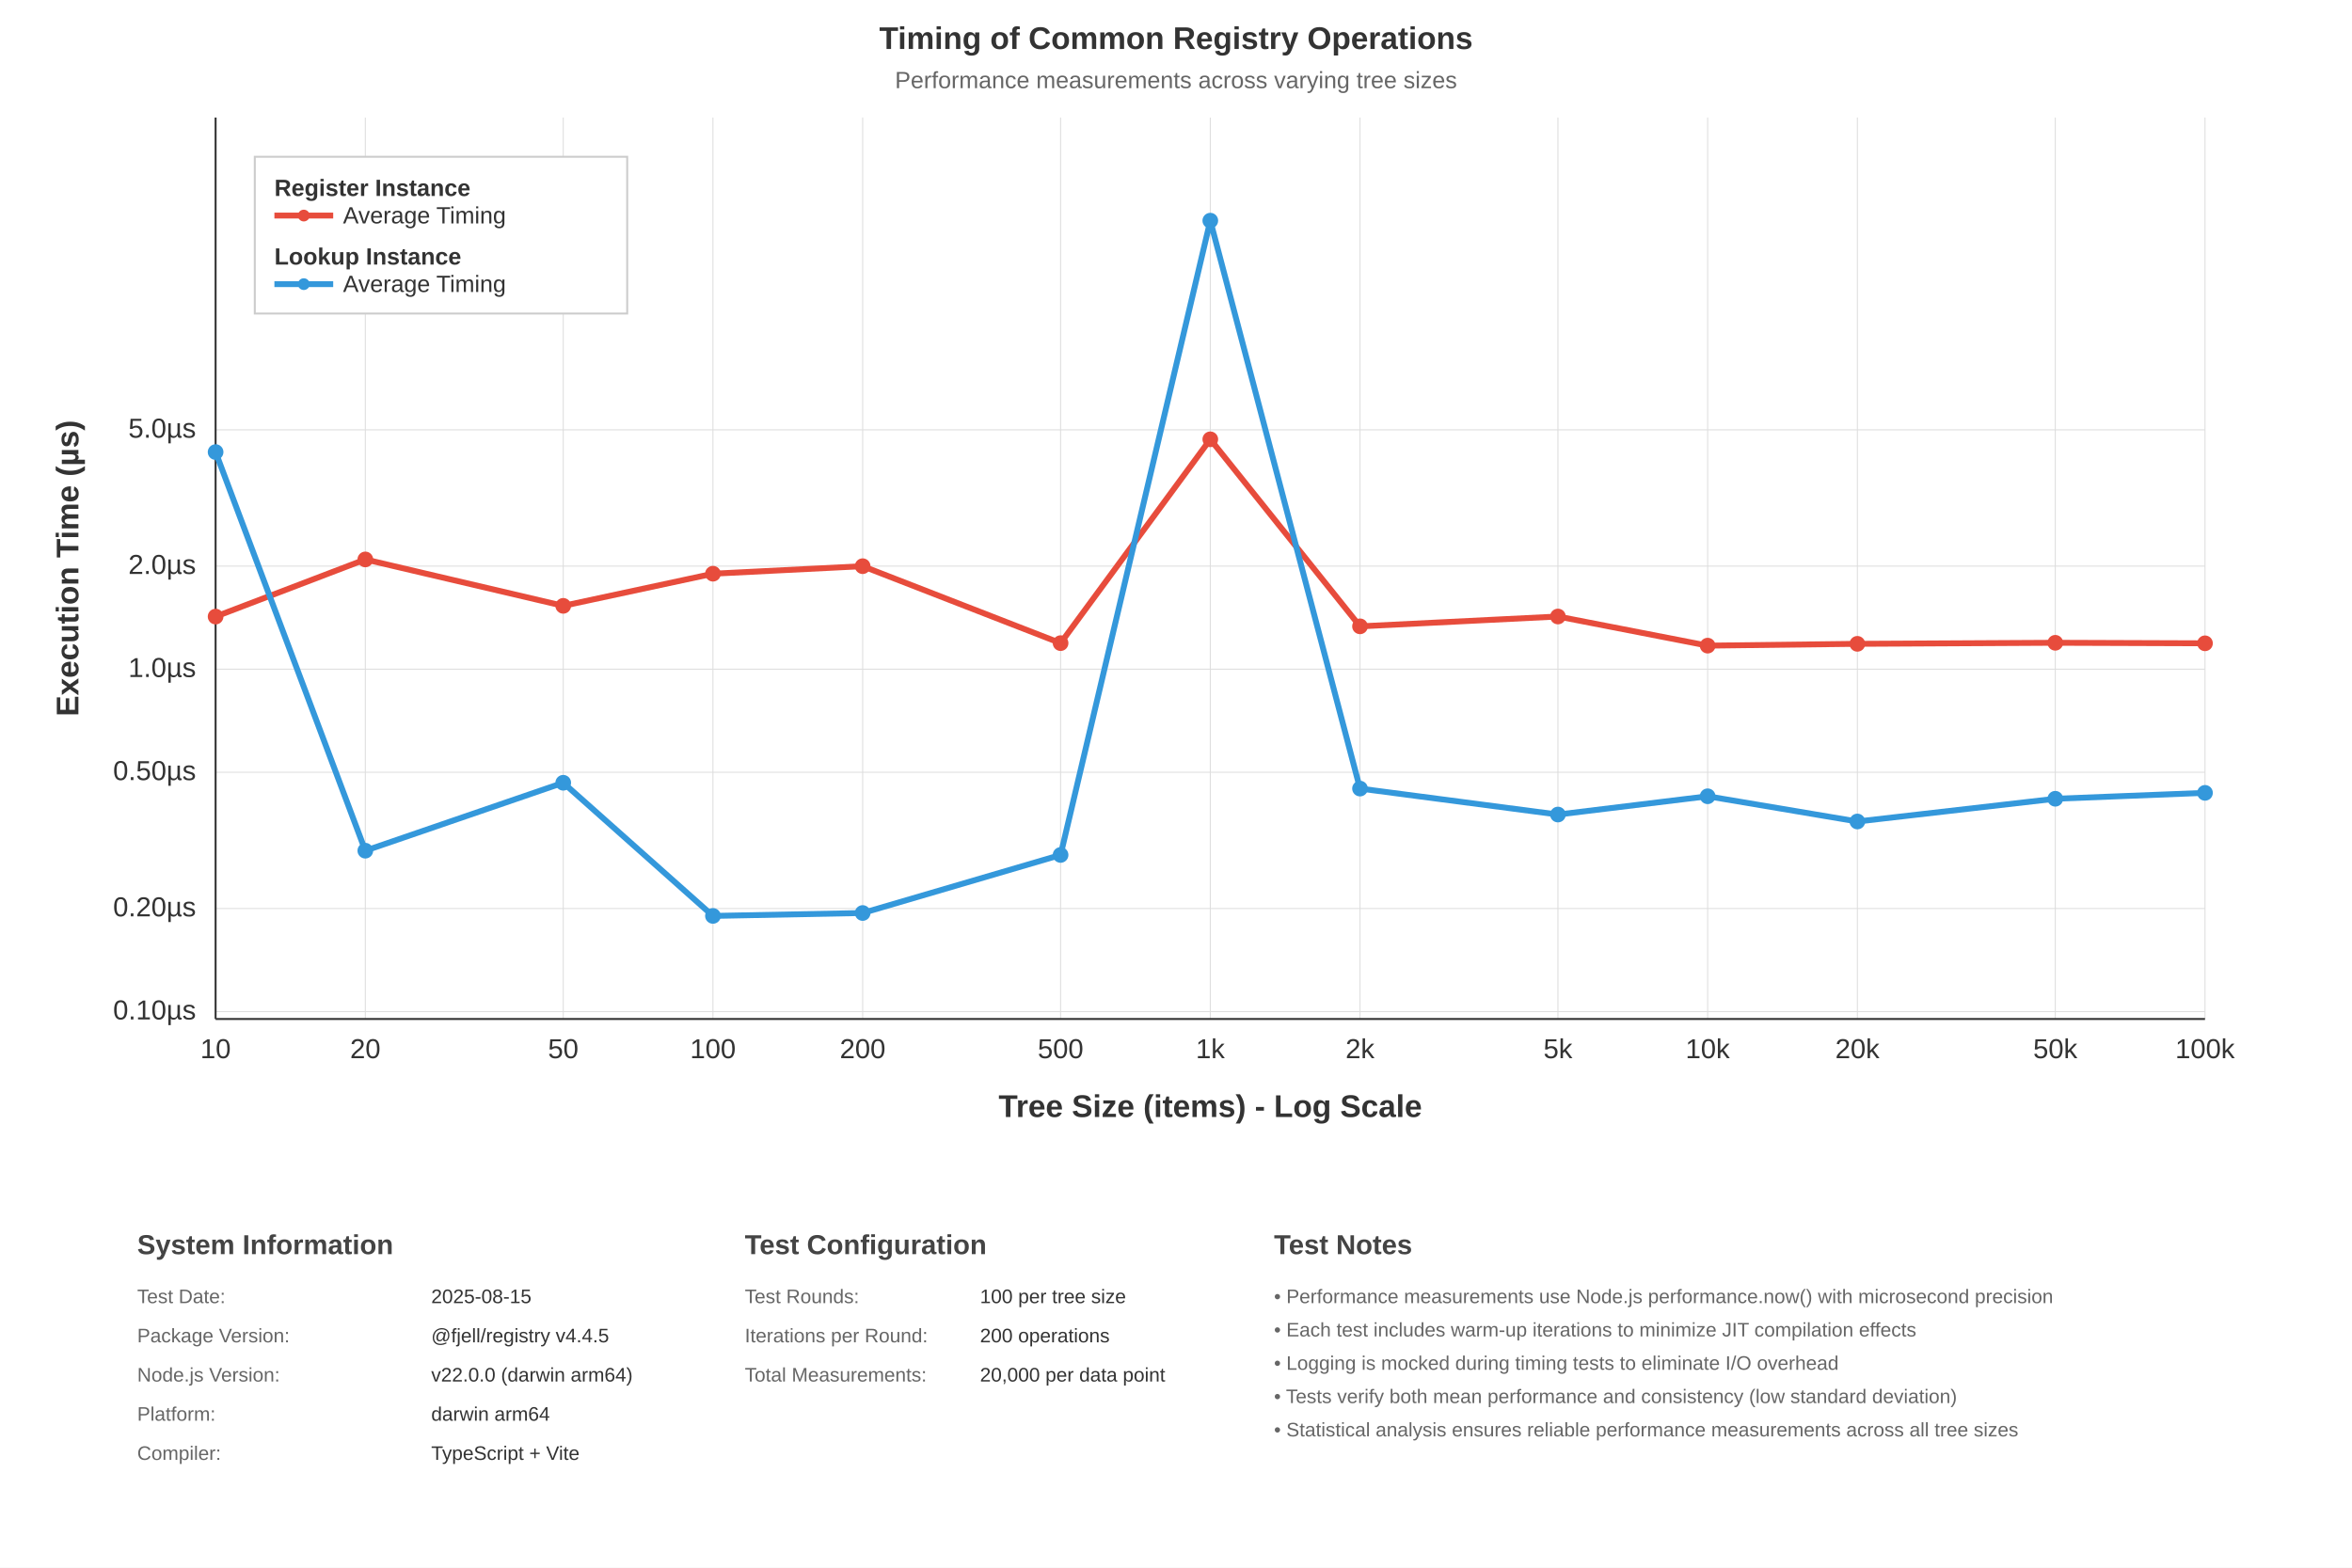
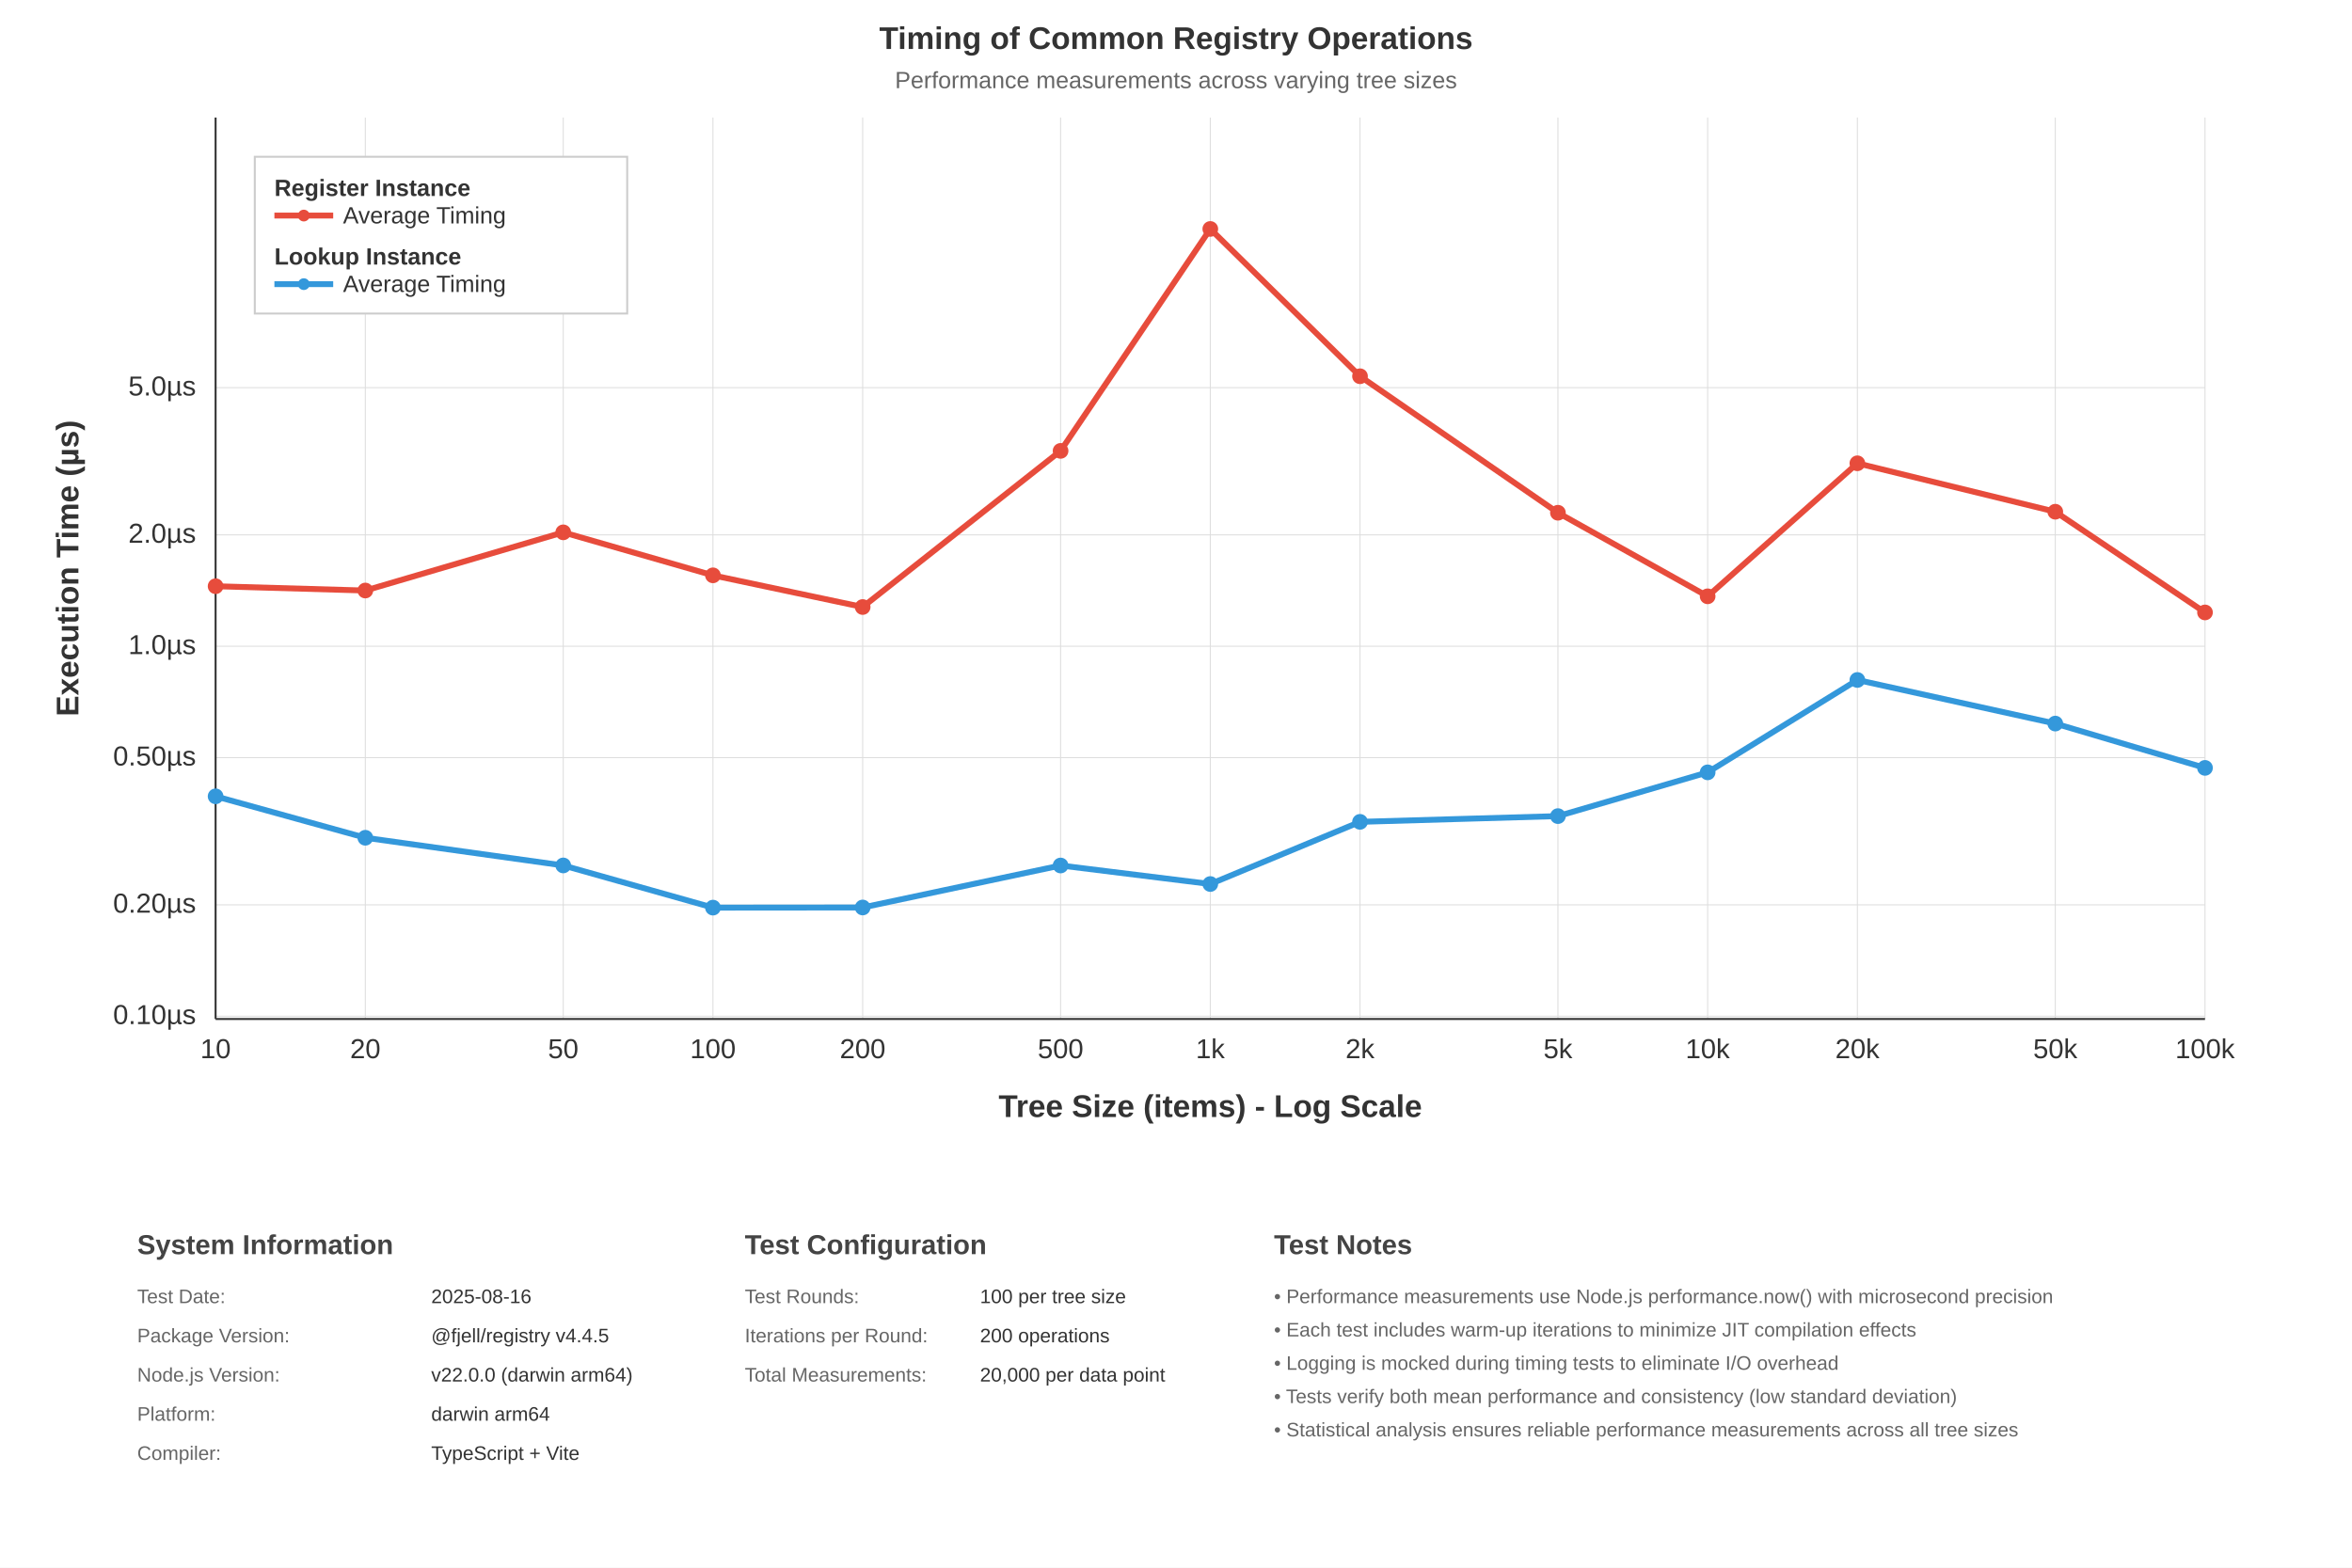
<svg xmlns="http://www.w3.org/2000/svg" width="1200" height="800">
  <style>
    .axis { stroke: #333; stroke-width: 1; }
    .grid { stroke: #ddd; stroke-width: 0.5; }
    .label { font-family: Arial, sans-serif; font-size: 14px; fill: #333; }
    .title { font-family: Arial, sans-serif; font-size: 16px; font-weight: bold; fill: #333; }
    .subtitle { font-family: Arial, sans-serif; font-size: 12px; fill: #666; }
    .register-mean { stroke: #e74c3c; stroke-width: 3; fill: none; }
    .lookup-mean { stroke: #3498db; stroke-width: 3; fill: none; }
    .register-band { fill: rgba(231, 76, 60, 0.2); stroke: #e74c3c; stroke-width: 1; }
    .lookup-band { fill: rgba(52, 152, 219, 0.2); stroke: #3498db; stroke-width: 1; }
    .register-dot { fill: #e74c3c; }
    .lookup-dot { fill: #3498db; }
    .legend { font-family: Arial, sans-serif; font-size: 12px; fill: #333; }
    .axis-title { font-family: Arial, sans-serif; font-size: 16px; font-weight: bold; fill: #333; }
    .metadata-title { font-family: Arial, sans-serif; font-size: 14px; font-weight: bold; fill: #333; }
    .metadata-section { font-family: Arial, sans-serif; font-size: 14px; font-weight: bold; fill: #444; }
    .metadata-label { font-family: Arial, sans-serif; font-size: 10px; fill: #666; }
    .metadata-value { font-family: Arial, sans-serif; font-size: 10px; fill: #333; }
  </style>
  <rect width="1200" height="800" fill="white" />
  <text x="600" y="25" text-anchor="middle" class="title">Timing of Common Registry Operations</text>
  <text x="600" y="45" text-anchor="middle" class="subtitle">Performance measurements across varying tree sizes</text>
  <g transform="translate(110,60)">
-     <line x1="0" y1="456.221" x2="1015" y2="456.221" class="grid" />
-     <text x="-10" y="460.221" text-anchor="end" class="label">0.10µs</text>
-     <line x1="0" y1="403.62" x2="1015" y2="403.62" class="grid" />
-     <text x="-10" y="407.62" text-anchor="end" class="label">0.20µs</text>
-     <line x1="0" y1="334.085" x2="1015" y2="334.085" class="grid" />
-     <text x="-10" y="338.085" text-anchor="end" class="label">0.50µs</text>
-     <line x1="0" y1="281.483" x2="1015" y2="281.483" class="grid" />
-     <text x="-10" y="285.483" text-anchor="end" class="label">1.0µs</text>
-     <line x1="0" y1="228.882" x2="1015" y2="228.882" class="grid" />
-     <text x="-10" y="232.882" text-anchor="end" class="label">2.0µs</text>
-     <line x1="0" y1="159.347" x2="1015" y2="159.347" class="grid" />
-     <text x="-10" y="163.347" text-anchor="end" class="label">5.0µs</text>
+     <line x1="0" y1="458.579" x2="1015" y2="458.579" class="grid" />
+     <text x="-10" y="462.579" text-anchor="end" class="label">0.10µs</text>
+     <line x1="0" y1="401.746" x2="1015" y2="401.746" class="grid" />
+     <text x="-10" y="405.746" text-anchor="end" class="label">0.20µs</text>
+     <line x1="0" y1="326.617" x2="1015" y2="326.617" class="grid" />
+     <text x="-10" y="330.617" text-anchor="end" class="label">0.50µs</text>
+     <line x1="0" y1="269.784" x2="1015" y2="269.784" class="grid" />
+     <text x="-10" y="273.784" text-anchor="end" class="label">1.0µs</text>
+     <line x1="0" y1="212.951" x2="1015" y2="212.951" class="grid" />
+     <text x="-10" y="216.951" text-anchor="end" class="label">2.0µs</text>
+     <line x1="0" y1="137.822" x2="1015" y2="137.822" class="grid" />
+     <text x="-10" y="141.822" text-anchor="end" class="label">5.0µs</text>
    <line x1="0" y1="0" x2="0" y2="460" class="grid" />
    <text x="0" y="480" text-anchor="middle" class="label">10</text>
    <line x1="76.386" y1="0" x2="76.386" y2="460" class="grid" />
    <text x="76.386" y="480" text-anchor="middle" class="label">20</text>
    <line x1="177.364" y1="0" x2="177.364" y2="460" class="grid" />
    <text x="177.364" y="480" text-anchor="middle" class="label">50</text>
    <line x1="253.75" y1="0" x2="253.75" y2="460" class="grid" />
    <text x="253.75" y="480" text-anchor="middle" class="label">100</text>
    <line x1="330.136" y1="0" x2="330.136" y2="460" class="grid" />
    <text x="330.136" y="480" text-anchor="middle" class="label">200</text>
    <line x1="431.114" y1="0" x2="431.114" y2="460" class="grid" />
    <text x="431.114" y="480" text-anchor="middle" class="label">500</text>
    <line x1="507.5" y1="0" x2="507.5" y2="460" class="grid" />
    <text x="507.5" y="480" text-anchor="middle" class="label">1k</text>
    <line x1="583.886" y1="0" x2="583.886" y2="460" class="grid" />
    <text x="583.886" y="480" text-anchor="middle" class="label">2k</text>
    <line x1="684.864" y1="0" x2="684.864" y2="460" class="grid" />
    <text x="684.864" y="480" text-anchor="middle" class="label">5k</text>
    <line x1="761.25" y1="0" x2="761.25" y2="460" class="grid" />
    <text x="761.25" y="480" text-anchor="middle" class="label">10k</text>
    <line x1="837.636" y1="0" x2="837.636" y2="460" class="grid" />
    <text x="837.636" y="480" text-anchor="middle" class="label">20k</text>
    <line x1="938.614" y1="0" x2="938.614" y2="460" class="grid" />
    <text x="938.614" y="480" text-anchor="middle" class="label">50k</text>
    <line x1="1015" y1="0" x2="1015" y2="460" class="grid" />
    <text x="1015" y="480" text-anchor="middle" class="label">100k</text>
    <line x1="0" y1="0" x2="0" y2="460" class="axis" />
    <line x1="0" y1="460" x2="1015" y2="460" class="axis" />
    <text x="507.5" y="510" text-anchor="middle" class="axis-title">Tree Size (items) - Log Scale</text>
    <text transform="rotate(-90,-70,230)" x="-70" y="230" text-anchor="middle" class="axis-title">Execution Time (µs)</text>
-     <path d="M 0 254.648 L 76.386 225.483 L 177.364 249.168 L 253.75 232.767 L 330.136 228.932 L 431.114 268.198 L 507.5 164.181 L 583.886 259.623 L 684.864 254.606 L 761.25 269.474 L 837.636 268.55 L 938.614 268.019 L 1015 268.284" class="register-mean" />
-     <path d="M 0 170.696 L 76.386 374.112 L 177.364 339.446 L 253.75 407.399 L 330.136 405.915 L 431.114 376.289 L 507.5 52.601 L 583.886 342.42 L 684.864 355.666 L 761.25 346.345 L 837.636 359.214 L 938.614 347.609 L 1015 344.601" class="lookup-mean" />
-     <circle cx="0" cy="254.648" r="4" class="register-dot" />
-     <circle cx="76.386" cy="225.483" r="4" class="register-dot" />
-     <circle cx="177.364" cy="249.168" r="4" class="register-dot" />
-     <circle cx="253.75" cy="232.767" r="4" class="register-dot" />
-     <circle cx="330.136" cy="228.932" r="4" class="register-dot" />
-     <circle cx="431.114" cy="268.198" r="4" class="register-dot" />
-     <circle cx="507.5" cy="164.181" r="4" class="register-dot" />
-     <circle cx="583.886" cy="259.623" r="4" class="register-dot" />
-     <circle cx="684.864" cy="254.606" r="4" class="register-dot" />
-     <circle cx="761.25" cy="269.474" r="4" class="register-dot" />
-     <circle cx="837.636" cy="268.55" r="4" class="register-dot" />
-     <circle cx="938.614" cy="268.019" r="4" class="register-dot" />
-     <circle cx="1015" cy="268.284" r="4" class="register-dot" />
-     <circle cx="0" cy="170.696" r="4" class="lookup-dot" />
-     <circle cx="76.386" cy="374.112" r="4" class="lookup-dot" />
-     <circle cx="177.364" cy="339.446" r="4" class="lookup-dot" />
-     <circle cx="253.75" cy="407.399" r="4" class="lookup-dot" />
-     <circle cx="330.136" cy="405.915" r="4" class="lookup-dot" />
-     <circle cx="431.114" cy="376.289" r="4" class="lookup-dot" />
-     <circle cx="507.5" cy="52.601" r="4" class="lookup-dot" />
-     <circle cx="583.886" cy="342.42" r="4" class="lookup-dot" />
-     <circle cx="684.864" cy="355.666" r="4" class="lookup-dot" />
-     <circle cx="761.25" cy="346.345" r="4" class="lookup-dot" />
-     <circle cx="837.636" cy="359.214" r="4" class="lookup-dot" />
-     <circle cx="938.614" cy="347.609" r="4" class="lookup-dot" />
-     <circle cx="1015" cy="344.601" r="4" class="lookup-dot" />
+     <path d="M 0 239.154 L 76.386 241.35 L 177.364 211.658 L 253.75 233.602 L 330.136 249.765 L 431.114 170.085 L 507.5 56.833 L 583.886 132.004 L 684.864 201.657 L 761.25 244.3 L 837.636 176.424 L 938.614 201.136 L 1015 252.529" class="register-mean" />
+     <path d="M 0 346.372 L 76.386 367.513 L 177.364 381.64 L 253.75 403.167 L 330.136 403.098 L 431.114 381.67 L 507.5 391.122 L 583.886 359.394 L 684.864 356.468 L 761.25 334.136 L 837.636 286.992 L 938.614 309.245 L 1015 331.859" class="lookup-mean" />
+     <circle cx="0" cy="239.154" r="4" class="register-dot" />
+     <circle cx="76.386" cy="241.35" r="4" class="register-dot" />
+     <circle cx="177.364" cy="211.658" r="4" class="register-dot" />
+     <circle cx="253.75" cy="233.602" r="4" class="register-dot" />
+     <circle cx="330.136" cy="249.765" r="4" class="register-dot" />
+     <circle cx="431.114" cy="170.085" r="4" class="register-dot" />
+     <circle cx="507.5" cy="56.833" r="4" class="register-dot" />
+     <circle cx="583.886" cy="132.004" r="4" class="register-dot" />
+     <circle cx="684.864" cy="201.657" r="4" class="register-dot" />
+     <circle cx="761.25" cy="244.3" r="4" class="register-dot" />
+     <circle cx="837.636" cy="176.424" r="4" class="register-dot" />
+     <circle cx="938.614" cy="201.136" r="4" class="register-dot" />
+     <circle cx="1015" cy="252.529" r="4" class="register-dot" />
+     <circle cx="0" cy="346.372" r="4" class="lookup-dot" />
+     <circle cx="76.386" cy="367.513" r="4" class="lookup-dot" />
+     <circle cx="177.364" cy="381.64" r="4" class="lookup-dot" />
+     <circle cx="253.75" cy="403.167" r="4" class="lookup-dot" />
+     <circle cx="330.136" cy="403.098" r="4" class="lookup-dot" />
+     <circle cx="431.114" cy="381.67" r="4" class="lookup-dot" />
+     <circle cx="507.5" cy="391.122" r="4" class="lookup-dot" />
+     <circle cx="583.886" cy="359.394" r="4" class="lookup-dot" />
+     <circle cx="684.864" cy="356.468" r="4" class="lookup-dot" />
+     <circle cx="761.25" cy="334.136" r="4" class="lookup-dot" />
+     <circle cx="837.636" cy="286.992" r="4" class="lookup-dot" />
+     <circle cx="938.614" cy="309.245" r="4" class="lookup-dot" />
+     <circle cx="1015" cy="331.859" r="4" class="lookup-dot" />
    <g transform="translate(20, 20)">
      <rect x="0" y="0" width="190" height="80" fill="white" stroke="#ccc" stroke-width="1" />
      <text x="10" y="20" class="legend" font-weight="bold">Register Instance</text>
      <line x1="10" y1="30" x2="40" y2="30" class="register-mean" />
      <circle cx="25" cy="30" r="3" class="register-dot" />
      <text x="45" y="34" class="legend">Average Timing</text>
      <text x="10" y="55" class="legend" font-weight="bold">Lookup Instance</text>
      <line x1="10" y1="65" x2="40" y2="65" class="lookup-mean" />
      <circle cx="25" cy="65" r="3" class="lookup-dot" />
      <text x="45" y="69" class="legend">Average Timing</text>
    </g>
  </g>
  <g transform="translate(50, 620)">
    <g transform="translate(20, 20)">
      <text x="0" y="0" class="metadata-section">System Information</text>
      <text x="0" y="25" class="metadata-label">Test Date:</text>
-       <text x="150" y="25" class="metadata-value">2025-08-15</text>
+       <text x="150" y="25" class="metadata-value">2025-08-16</text>
      <text x="0" y="45" class="metadata-label">Package Version:</text>
      <text x="150" y="45" class="metadata-value">@fjell/registry v4.4.5</text>
      <text x="0" y="65" class="metadata-label">Node.js Version:</text>
      <text x="150" y="65" class="metadata-value">v22.0.0 (darwin arm64)</text>
      <text x="0" y="85" class="metadata-label">Platform:</text>
      <text x="150" y="85" class="metadata-value">darwin arm64</text>
      <text x="0" y="105" class="metadata-label">Compiler:</text>
      <text x="150" y="105" class="metadata-value">TypeScript + Vite</text>
    </g>
    <g transform="translate(330, 20)">
      <text x="0" y="0" class="metadata-section">Test Configuration</text>
      <text x="0" y="25" class="metadata-label">Test Rounds:</text>
      <text x="120" y="25" class="metadata-value">100 per tree size</text>
      <text x="0" y="45" class="metadata-label">Iterations per Round:</text>
      <text x="120" y="45" class="metadata-value">200 operations</text>
      <text x="0" y="65" class="metadata-label">Total Measurements:</text>
      <text x="120" y="65" class="metadata-value">20,000 per data point</text>
    </g>
    <g transform="translate(600, 20)">
      <text x="0" y="0" class="metadata-section">Test Notes</text>
      <text x="0" y="25" class="metadata-label">• Performance measurements use Node.js performance.now() with microsecond precision</text>
      <text x="0" y="42" class="metadata-label">• Each test includes warm-up iterations to minimize JIT compilation effects</text>
      <text x="0" y="59" class="metadata-label">• Logging is mocked during timing tests to eliminate I/O overhead</text>
      <text x="0" y="76" class="metadata-label">• Tests verify both mean performance and consistency (low standard deviation)</text>
      <text x="0" y="93" class="metadata-label">• Statistical analysis ensures reliable performance measurements across all tree sizes</text>
    </g>
  </g>
</svg>
